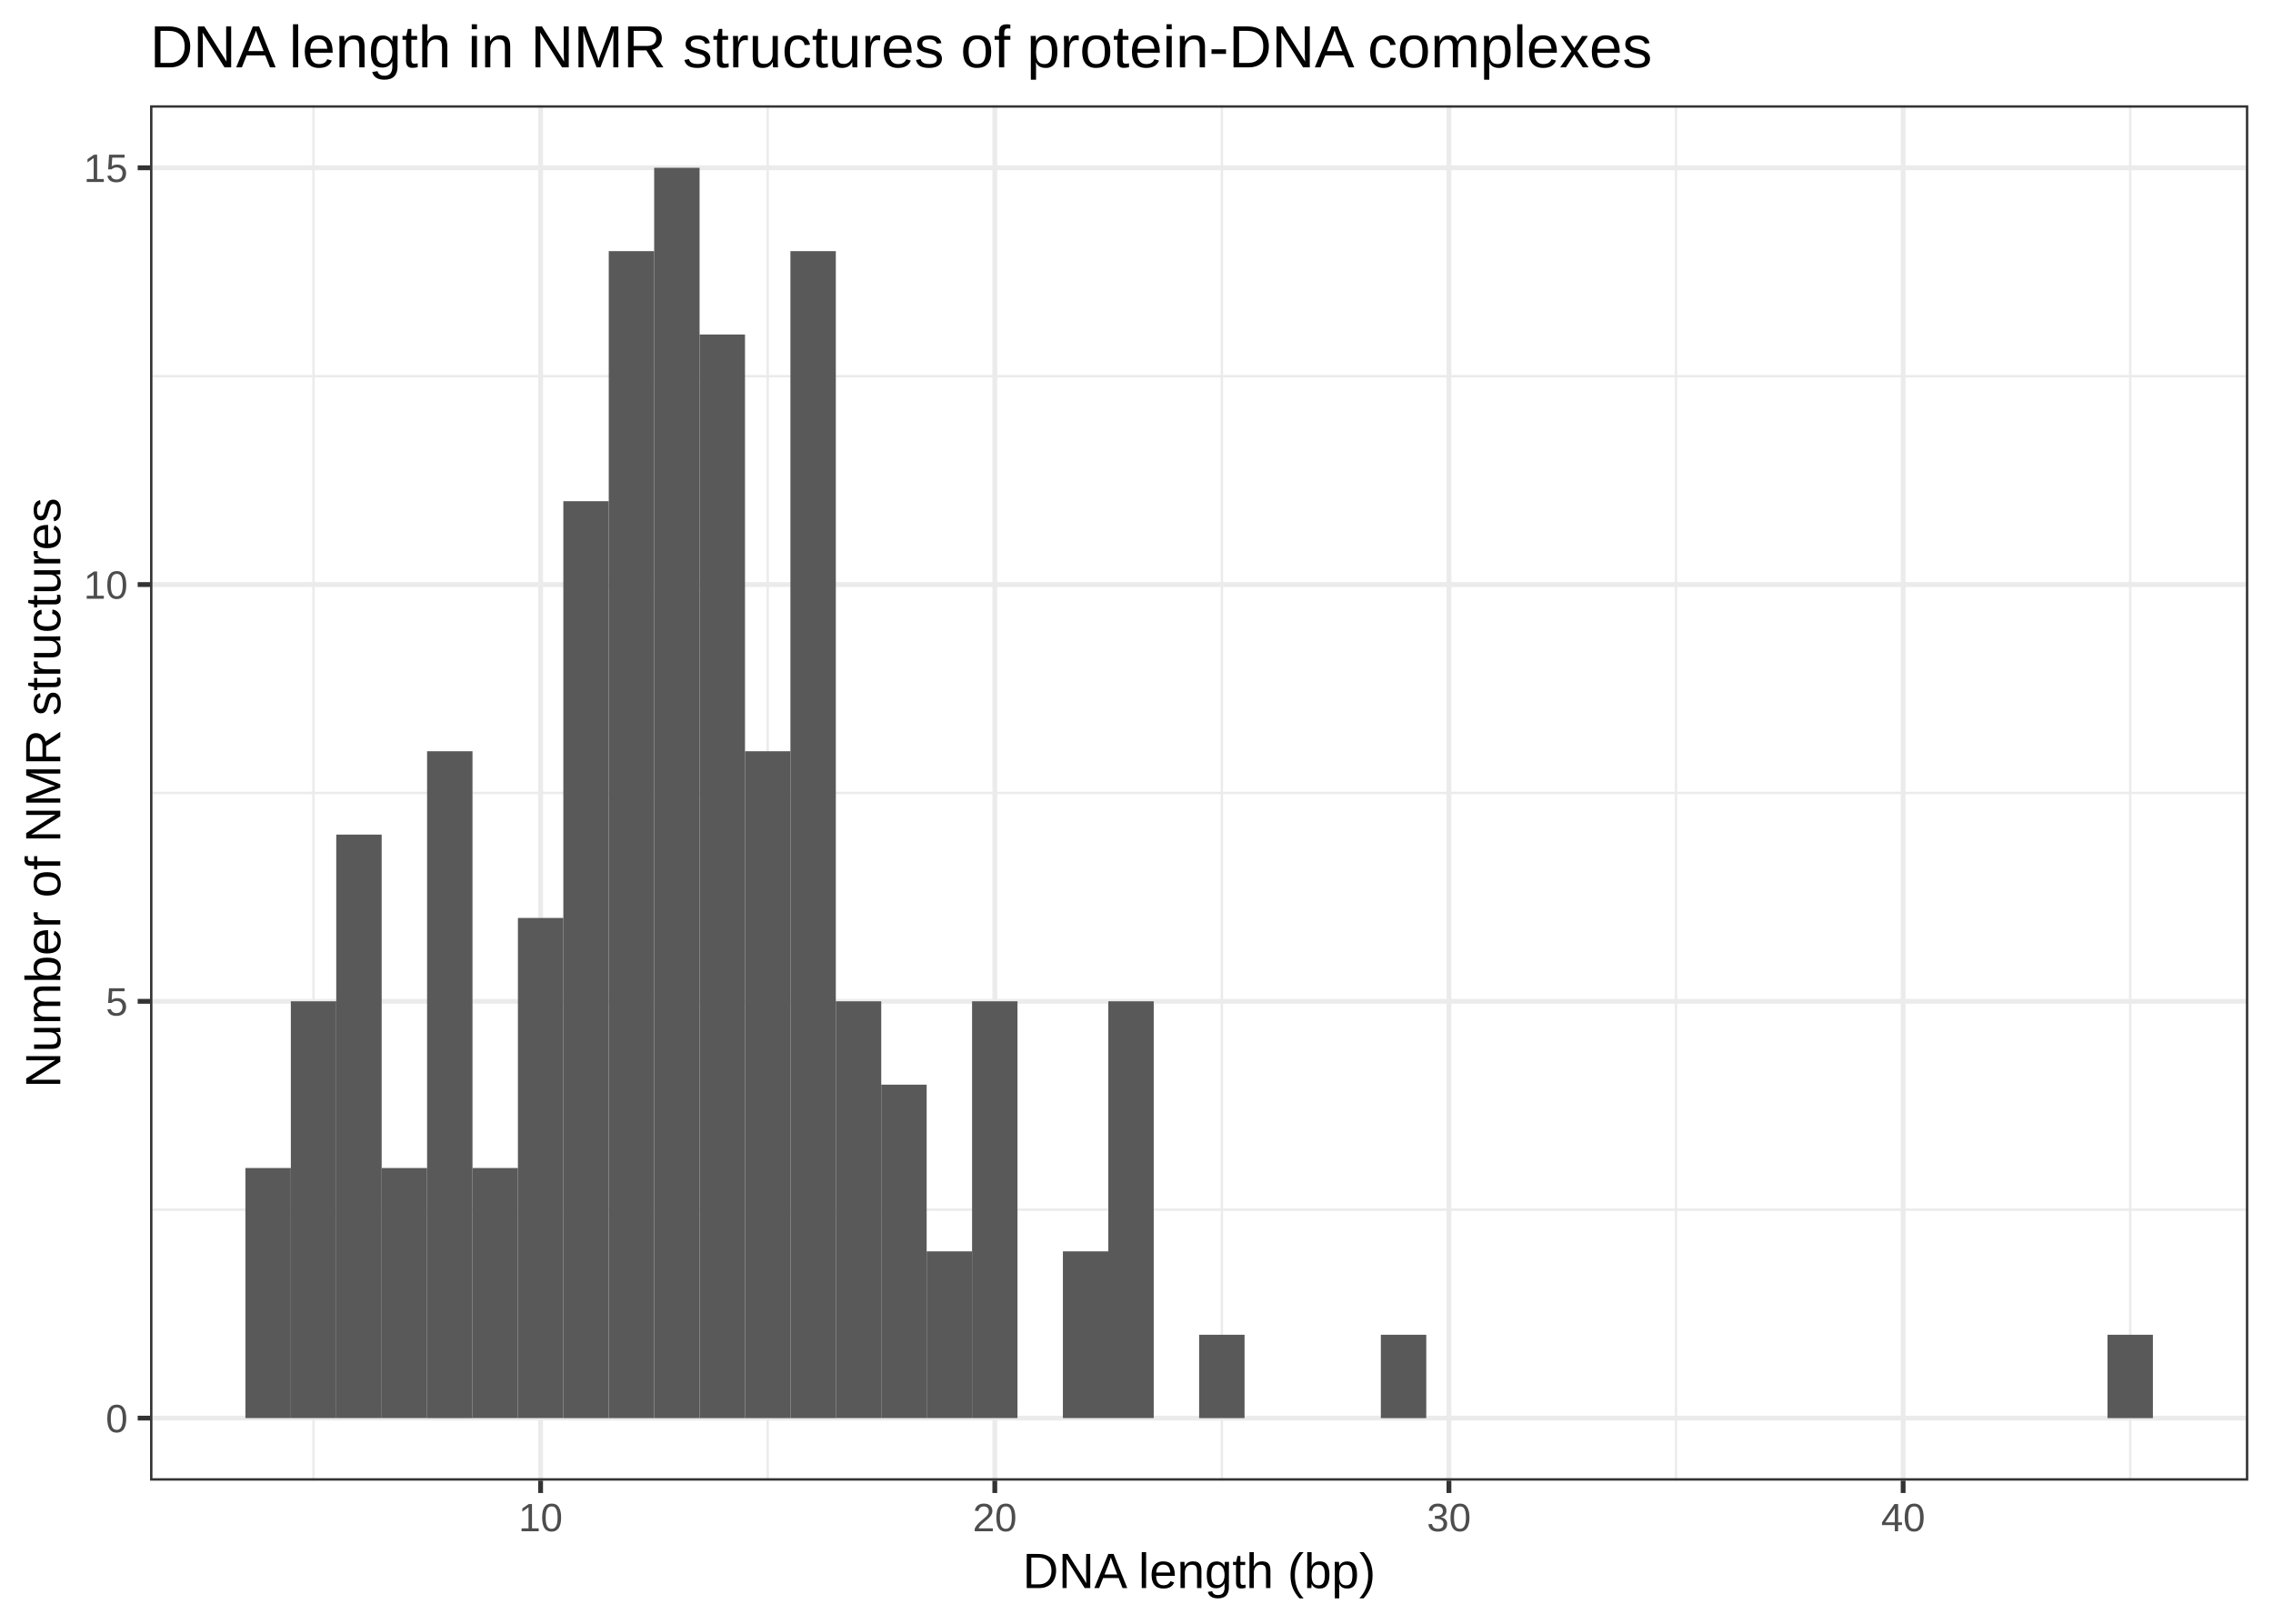
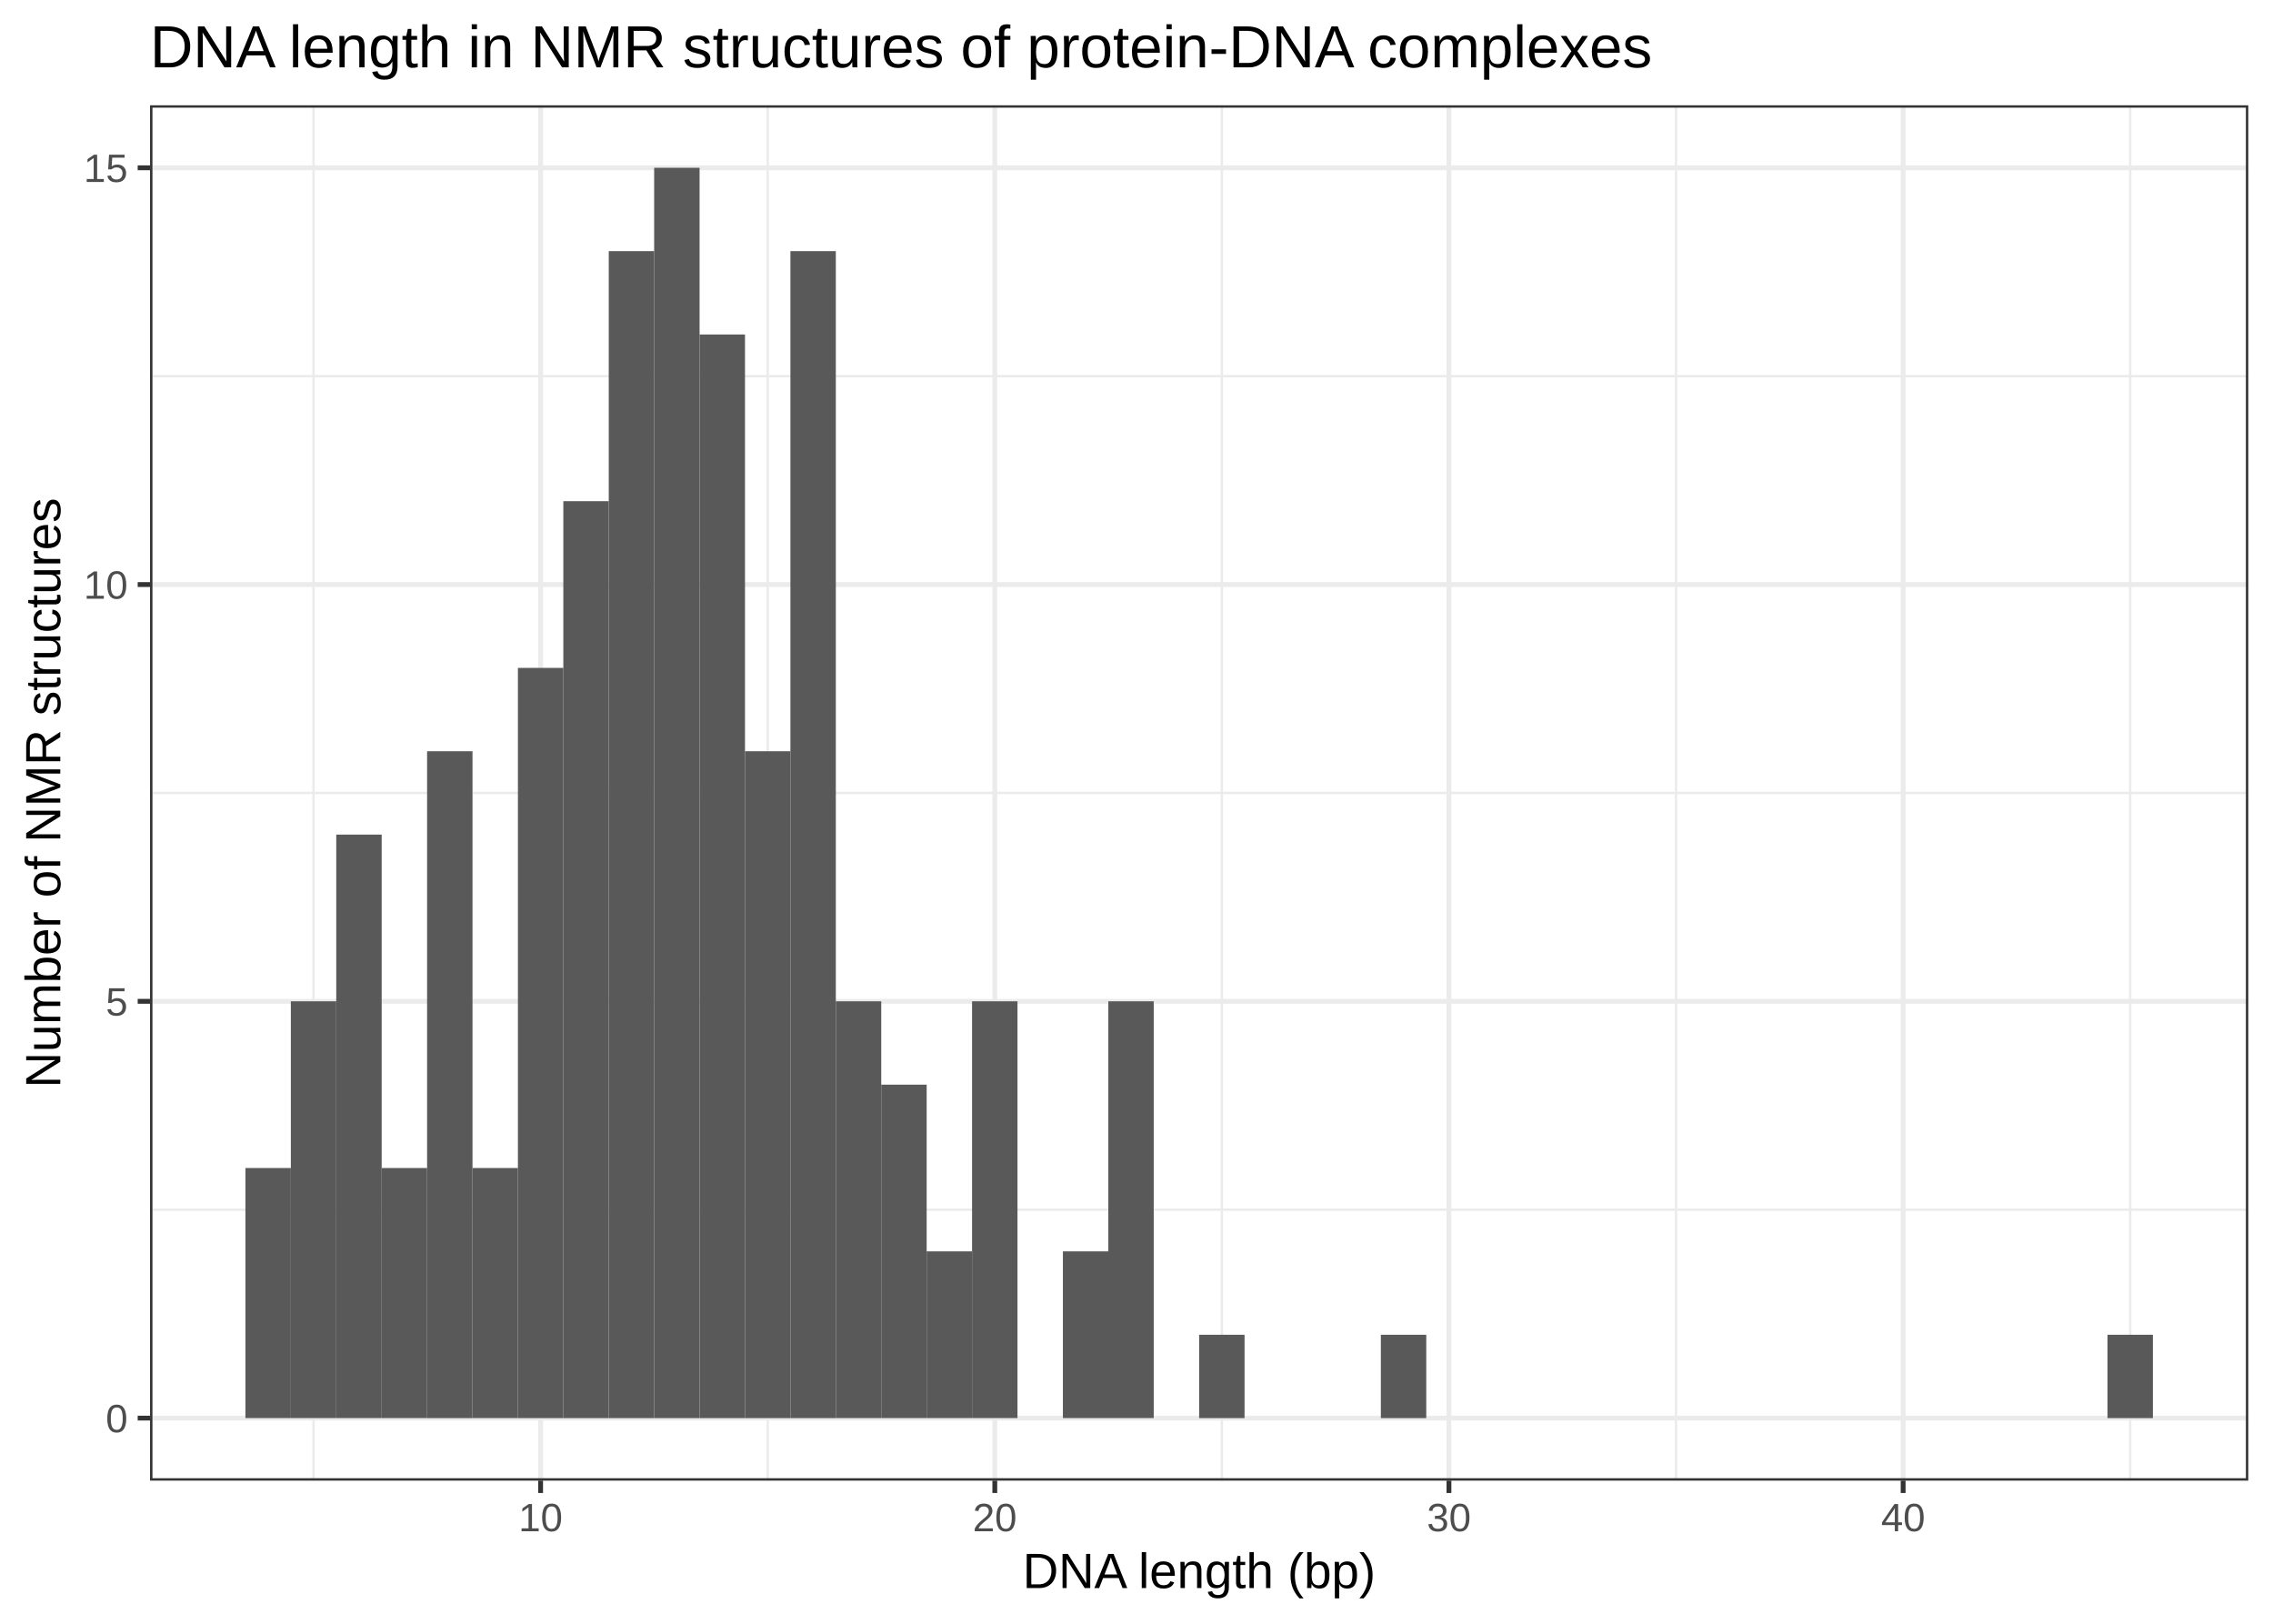
<svg xmlns="http://www.w3.org/2000/svg" class="svglite" width="504.00pt" height="360.00pt" viewBox="0 0 504.00 360.00">
  <defs>
    <style type="text/css">
    .svglite line, .svglite polyline, .svglite polygon, .svglite path, .svglite rect, .svglite circle {
      fill: none;
      stroke: #000000;
      stroke-linecap: round;
      stroke-linejoin: round;
      stroke-miterlimit: 10.00;
    }
  </style>
  </defs>
  <rect width="100%" height="100%" style="stroke: none; fill: #FFFFFF;" />
  <defs>
    <clipPath id="cpMC4wMHw1MDQuMDB8MC4wMHwzNjAuMDA=">
      <rect x="0.00" y="0.00" width="504.00" height="360.00" />
    </clipPath>
  </defs>
  <g clip-path="url(#cpMC4wMHw1MDQuMDB8MC4wMHwzNjAuMDA=)">
    <rect x="0.00" y="0.00" width="504.00" height="360.00" style="stroke-width: 1.07; stroke: #FFFFFF; fill: #FFFFFF;" />
  </g>
  <defs>
    <clipPath id="cpMzMuMjd8NDk4LjUyfDIzLjM0fDMyOC4yNw==">
      <rect x="33.27" y="23.34" width="465.25" height="304.93" />
    </clipPath>
  </defs>
  <g clip-path="url(#cpMzMuMjd8NDk4LjUyfDIzLjM0fDMyOC4yNw==)">
    <rect x="33.27" y="23.34" width="465.25" height="304.93" style="stroke-width: 1.07; stroke: none; fill: #FFFFFF;" />
    <polyline points="33.27,268.20 498.52,268.20 " style="stroke-width: 0.53; stroke: #EBEBEB; stroke-linecap: butt;" />
    <polyline points="33.27,175.80 498.52,175.80 " style="stroke-width: 0.53; stroke: #EBEBEB; stroke-linecap: butt;" />
    <polyline points="33.27,83.40 498.52,83.40 " style="stroke-width: 0.53; stroke: #EBEBEB; stroke-linecap: butt;" />
    <polyline points="69.52,328.27 69.52,23.34 " style="stroke-width: 0.53; stroke: #EBEBEB; stroke-linecap: butt;" />
    <polyline points="170.23,328.27 170.23,23.34 " style="stroke-width: 0.53; stroke: #EBEBEB; stroke-linecap: butt;" />
    <polyline points="270.93,328.27 270.93,23.34 " style="stroke-width: 0.53; stroke: #EBEBEB; stroke-linecap: butt;" />
    <polyline points="371.63,328.27 371.63,23.34 " style="stroke-width: 0.53; stroke: #EBEBEB; stroke-linecap: butt;" />
    <polyline points="472.34,328.27 472.34,23.34 " style="stroke-width: 0.53; stroke: #EBEBEB; stroke-linecap: butt;" />
    <polyline points="33.27,314.41 498.52,314.41 " style="stroke-width: 1.07; stroke: #EBEBEB; stroke-linecap: butt;" />
    <polyline points="33.27,222.00 498.52,222.00 " style="stroke-width: 1.07; stroke: #EBEBEB; stroke-linecap: butt;" />
    <polyline points="33.27,129.60 498.52,129.60 " style="stroke-width: 1.07; stroke: #EBEBEB; stroke-linecap: butt;" />
    <polyline points="33.27,37.20 498.52,37.20 " style="stroke-width: 1.07; stroke: #EBEBEB; stroke-linecap: butt;" />
    <polyline points="119.87,328.27 119.87,23.34 " style="stroke-width: 1.07; stroke: #EBEBEB; stroke-linecap: butt;" />
    <polyline points="220.58,328.27 220.58,23.34 " style="stroke-width: 1.07; stroke: #EBEBEB; stroke-linecap: butt;" />
    <polyline points="321.28,328.27 321.28,23.34 " style="stroke-width: 1.07; stroke: #EBEBEB; stroke-linecap: butt;" />
    <polyline points="421.99,328.27 421.99,23.34 " style="stroke-width: 1.07; stroke: #EBEBEB; stroke-linecap: butt;" />
    <rect x="54.42" y="258.96" width="10.07" height="55.44" style="stroke-width: 1.07; stroke: none; stroke-linecap: square; stroke-linejoin: miter; fill: #595959;" />
    <rect x="64.49" y="222.00" width="10.07" height="92.40" style="stroke-width: 1.07; stroke: none; stroke-linecap: square; stroke-linejoin: miter; fill: #595959;" />
    <rect x="74.56" y="185.04" width="10.07" height="129.36" style="stroke-width: 1.07; stroke: none; stroke-linecap: square; stroke-linejoin: miter; fill: #595959;" />
    <rect x="84.63" y="258.96" width="10.07" height="55.44" style="stroke-width: 1.07; stroke: none; stroke-linecap: square; stroke-linejoin: miter; fill: #595959;" />
    <rect x="94.70" y="166.56" width="10.07" height="147.85" style="stroke-width: 1.07; stroke: none; stroke-linecap: square; stroke-linejoin: miter; fill: #595959;" />
    <rect x="104.77" y="258.96" width="10.07" height="55.44" style="stroke-width: 1.07; stroke: none; stroke-linecap: square; stroke-linejoin: miter; fill: #595959;" />
-     <rect x="114.84" y="203.52" width="10.07" height="110.88" style="stroke-width: 1.07; stroke: none; stroke-linecap: square; stroke-linejoin: miter; fill: #595959;" />
+     <rect x="114.84" y="148.08" width="10.07" height="166.33" style="stroke-width: 1.07; stroke: none; stroke-linecap: square; stroke-linejoin: miter; fill: #595959;" />
    <rect x="124.91" y="111.12" width="10.07" height="203.29" style="stroke-width: 1.07; stroke: none; stroke-linecap: square; stroke-linejoin: miter; fill: #595959;" />
    <rect x="134.98" y="55.68" width="10.07" height="258.73" style="stroke-width: 1.07; stroke: none; stroke-linecap: square; stroke-linejoin: miter; fill: #595959;" />
    <rect x="145.05" y="37.20" width="10.07" height="277.21" style="stroke-width: 1.07; stroke: none; stroke-linecap: square; stroke-linejoin: miter; fill: #595959;" />
    <rect x="155.12" y="74.16" width="10.07" height="240.25" style="stroke-width: 1.07; stroke: none; stroke-linecap: square; stroke-linejoin: miter; fill: #595959;" />
    <rect x="165.19" y="166.56" width="10.07" height="147.85" style="stroke-width: 1.07; stroke: none; stroke-linecap: square; stroke-linejoin: miter; fill: #595959;" />
    <rect x="175.26" y="55.68" width="10.07" height="258.73" style="stroke-width: 1.07; stroke: none; stroke-linecap: square; stroke-linejoin: miter; fill: #595959;" />
    <rect x="185.33" y="222.00" width="10.07" height="92.40" style="stroke-width: 1.07; stroke: none; stroke-linecap: square; stroke-linejoin: miter; fill: #595959;" />
    <rect x="195.40" y="240.48" width="10.07" height="73.92" style="stroke-width: 1.07; stroke: none; stroke-linecap: square; stroke-linejoin: miter; fill: #595959;" />
    <rect x="205.47" y="277.44" width="10.07" height="36.96" style="stroke-width: 1.07; stroke: none; stroke-linecap: square; stroke-linejoin: miter; fill: #595959;" />
    <rect x="215.54" y="222.00" width="10.07" height="92.40" style="stroke-width: 1.07; stroke: none; stroke-linecap: square; stroke-linejoin: miter; fill: #595959;" />
    <rect x="225.61" y="314.41" width="10.07" height="0.00" style="stroke-width: 1.07; stroke: none; stroke-linecap: square; stroke-linejoin: miter; fill: #595959;" />
    <rect x="235.68" y="277.44" width="10.07" height="36.96" style="stroke-width: 1.07; stroke: none; stroke-linecap: square; stroke-linejoin: miter; fill: #595959;" />
    <rect x="245.75" y="222.00" width="10.07" height="92.40" style="stroke-width: 1.07; stroke: none; stroke-linecap: square; stroke-linejoin: miter; fill: #595959;" />
    <rect x="255.82" y="314.41" width="10.07" height="0.00" style="stroke-width: 1.07; stroke: none; stroke-linecap: square; stroke-linejoin: miter; fill: #595959;" />
    <rect x="265.89" y="295.93" width="10.07" height="18.48" style="stroke-width: 1.07; stroke: none; stroke-linecap: square; stroke-linejoin: miter; fill: #595959;" />
    <rect x="275.96" y="314.41" width="10.07" height="0.00" style="stroke-width: 1.07; stroke: none; stroke-linecap: square; stroke-linejoin: miter; fill: #595959;" />
    <rect x="286.03" y="314.41" width="10.07" height="0.00" style="stroke-width: 1.07; stroke: none; stroke-linecap: square; stroke-linejoin: miter; fill: #595959;" />
    <rect x="296.11" y="314.41" width="10.07" height="0.00" style="stroke-width: 1.07; stroke: none; stroke-linecap: square; stroke-linejoin: miter; fill: #595959;" />
    <rect x="306.18" y="295.93" width="10.07" height="18.48" style="stroke-width: 1.07; stroke: none; stroke-linecap: square; stroke-linejoin: miter; fill: #595959;" />
    <rect x="316.25" y="314.41" width="10.07" height="0.00" style="stroke-width: 1.07; stroke: none; stroke-linecap: square; stroke-linejoin: miter; fill: #595959;" />
    <rect x="326.32" y="314.41" width="10.07" height="0.00" style="stroke-width: 1.07; stroke: none; stroke-linecap: square; stroke-linejoin: miter; fill: #595959;" />
    <rect x="336.39" y="314.41" width="10.07" height="0.00" style="stroke-width: 1.07; stroke: none; stroke-linecap: square; stroke-linejoin: miter; fill: #595959;" />
    <rect x="346.46" y="314.41" width="10.07" height="0.00" style="stroke-width: 1.07; stroke: none; stroke-linecap: square; stroke-linejoin: miter; fill: #595959;" />
    <rect x="356.53" y="314.41" width="10.07" height="0.00" style="stroke-width: 1.07; stroke: none; stroke-linecap: square; stroke-linejoin: miter; fill: #595959;" />
    <rect x="366.60" y="314.41" width="10.07" height="0.00" style="stroke-width: 1.07; stroke: none; stroke-linecap: square; stroke-linejoin: miter; fill: #595959;" />
    <rect x="376.67" y="314.41" width="10.07" height="0.00" style="stroke-width: 1.07; stroke: none; stroke-linecap: square; stroke-linejoin: miter; fill: #595959;" />
    <rect x="386.74" y="314.41" width="10.07" height="0.00" style="stroke-width: 1.07; stroke: none; stroke-linecap: square; stroke-linejoin: miter; fill: #595959;" />
    <rect x="396.81" y="314.41" width="10.07" height="0.00" style="stroke-width: 1.07; stroke: none; stroke-linecap: square; stroke-linejoin: miter; fill: #595959;" />
    <rect x="406.88" y="314.41" width="10.07" height="0.00" style="stroke-width: 1.07; stroke: none; stroke-linecap: square; stroke-linejoin: miter; fill: #595959;" />
    <rect x="416.95" y="314.41" width="10.07" height="0.00" style="stroke-width: 1.07; stroke: none; stroke-linecap: square; stroke-linejoin: miter; fill: #595959;" />
    <rect x="427.02" y="314.41" width="10.07" height="0.00" style="stroke-width: 1.07; stroke: none; stroke-linecap: square; stroke-linejoin: miter; fill: #595959;" />
    <rect x="437.09" y="314.41" width="10.07" height="0.00" style="stroke-width: 1.07; stroke: none; stroke-linecap: square; stroke-linejoin: miter; fill: #595959;" />
    <rect x="447.16" y="314.41" width="10.07" height="0.00" style="stroke-width: 1.07; stroke: none; stroke-linecap: square; stroke-linejoin: miter; fill: #595959;" />
    <rect x="457.23" y="314.41" width="10.07" height="0.00" style="stroke-width: 1.07; stroke: none; stroke-linecap: square; stroke-linejoin: miter; fill: #595959;" />
    <rect x="467.30" y="295.93" width="10.07" height="18.48" style="stroke-width: 1.07; stroke: none; stroke-linecap: square; stroke-linejoin: miter; fill: #595959;" />
    <rect x="33.27" y="23.34" width="465.25" height="304.93" style="stroke-width: 1.07; stroke: #333333;" />
  </g>
  <g clip-path="url(#cpMC4wMHw1MDQuMDB8MC4wMHwzNjAuMDA=)">
    <text x="28.34" y="317.56" text-anchor="end" style="font-size: 8.80px; fill: #4D4D4D; font-family: Arial;" textLength="4.90px" lengthAdjust="spacingAndGlyphs">0</text>
    <text x="28.34" y="225.16" text-anchor="end" style="font-size: 8.80px; fill: #4D4D4D; font-family: Arial;" textLength="4.90px" lengthAdjust="spacingAndGlyphs">5</text>
    <text x="28.34" y="132.75" text-anchor="end" style="font-size: 8.80px; fill: #4D4D4D; font-family: Arial;" textLength="9.79px" lengthAdjust="spacingAndGlyphs">10</text>
    <text x="28.34" y="40.35" text-anchor="end" style="font-size: 8.80px; fill: #4D4D4D; font-family: Arial;" textLength="9.79px" lengthAdjust="spacingAndGlyphs">15</text>
    <polyline points="30.53,314.41 33.27,314.41 " style="stroke-width: 1.07; stroke: #333333; stroke-linecap: butt;" />
    <polyline points="30.53,222.00 33.27,222.00 " style="stroke-width: 1.07; stroke: #333333; stroke-linecap: butt;" />
    <polyline points="30.53,129.60 33.27,129.60 " style="stroke-width: 1.07; stroke: #333333; stroke-linecap: butt;" />
    <polyline points="30.53,37.20 33.27,37.20 " style="stroke-width: 1.07; stroke: #333333; stroke-linecap: butt;" />
    <polyline points="119.87,331.01 119.87,328.27 " style="stroke-width: 1.07; stroke: #333333; stroke-linecap: butt;" />
    <polyline points="220.58,331.01 220.58,328.27 " style="stroke-width: 1.07; stroke: #333333; stroke-linecap: butt;" />
    <polyline points="321.28,331.01 321.28,328.27 " style="stroke-width: 1.07; stroke: #333333; stroke-linecap: butt;" />
    <polyline points="421.99,331.01 421.99,328.27 " style="stroke-width: 1.07; stroke: #333333; stroke-linecap: butt;" />
    <text x="119.87" y="339.50" text-anchor="middle" style="font-size: 8.80px; fill: #4D4D4D; font-family: Arial;" textLength="9.79px" lengthAdjust="spacingAndGlyphs">10</text>
    <text x="220.58" y="339.50" text-anchor="middle" style="font-size: 8.80px; fill: #4D4D4D; font-family: Arial;" textLength="9.79px" lengthAdjust="spacingAndGlyphs">20</text>
    <text x="321.28" y="339.50" text-anchor="middle" style="font-size: 8.80px; fill: #4D4D4D; font-family: Arial;" textLength="9.79px" lengthAdjust="spacingAndGlyphs">30</text>
    <text x="421.99" y="339.50" text-anchor="middle" style="font-size: 8.80px; fill: #4D4D4D; font-family: Arial;" textLength="9.79px" lengthAdjust="spacingAndGlyphs">40</text>
    <text x="265.89" y="352.09" text-anchor="middle" style="font-size: 11.00px; font-family: Arial;" textLength="78.87px" lengthAdjust="spacingAndGlyphs">DNA length (bp)</text>
    <text transform="translate(13.37,175.80) rotate(-90)" text-anchor="middle" style="font-size: 11.00px; font-family: Arial;" textLength="130.81px" lengthAdjust="spacingAndGlyphs">Number of NMR structures</text>
    <text x="33.27" y="14.94" style="font-size: 13.20px; font-family: Arial;" textLength="334.29px" lengthAdjust="spacingAndGlyphs">DNA length in NMR structures of protein-DNA complexes</text>
  </g>
</svg>
